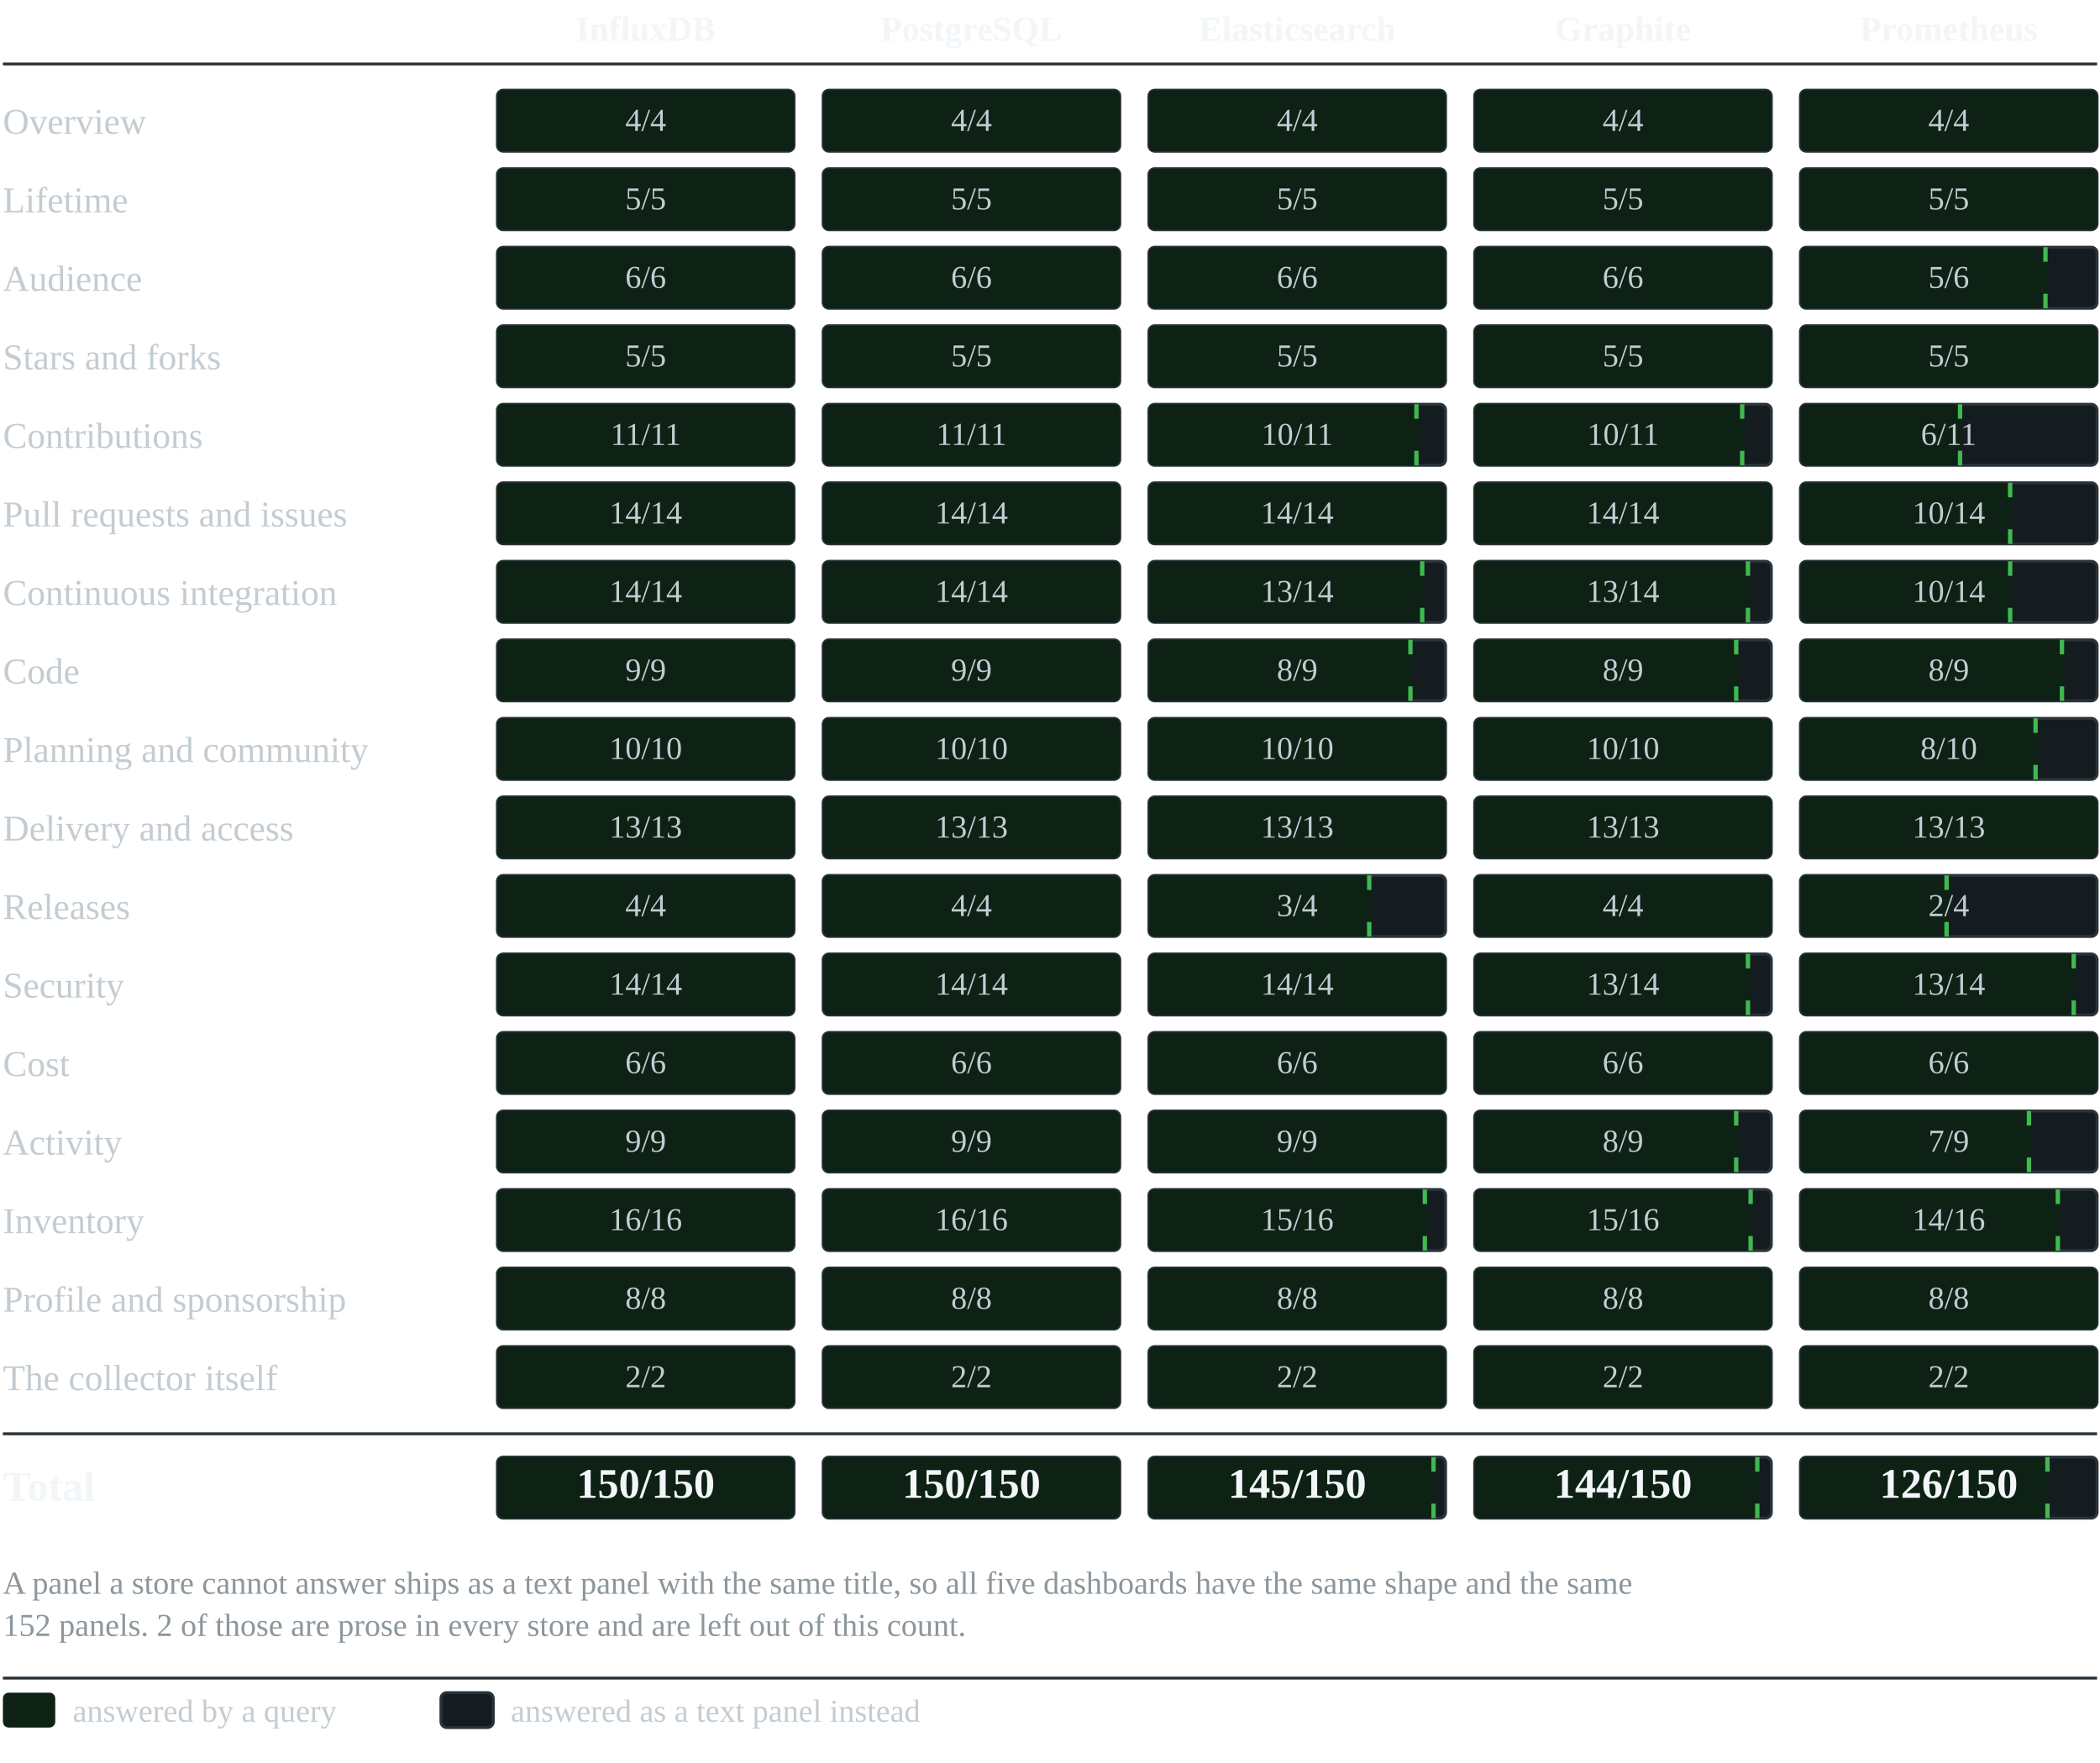
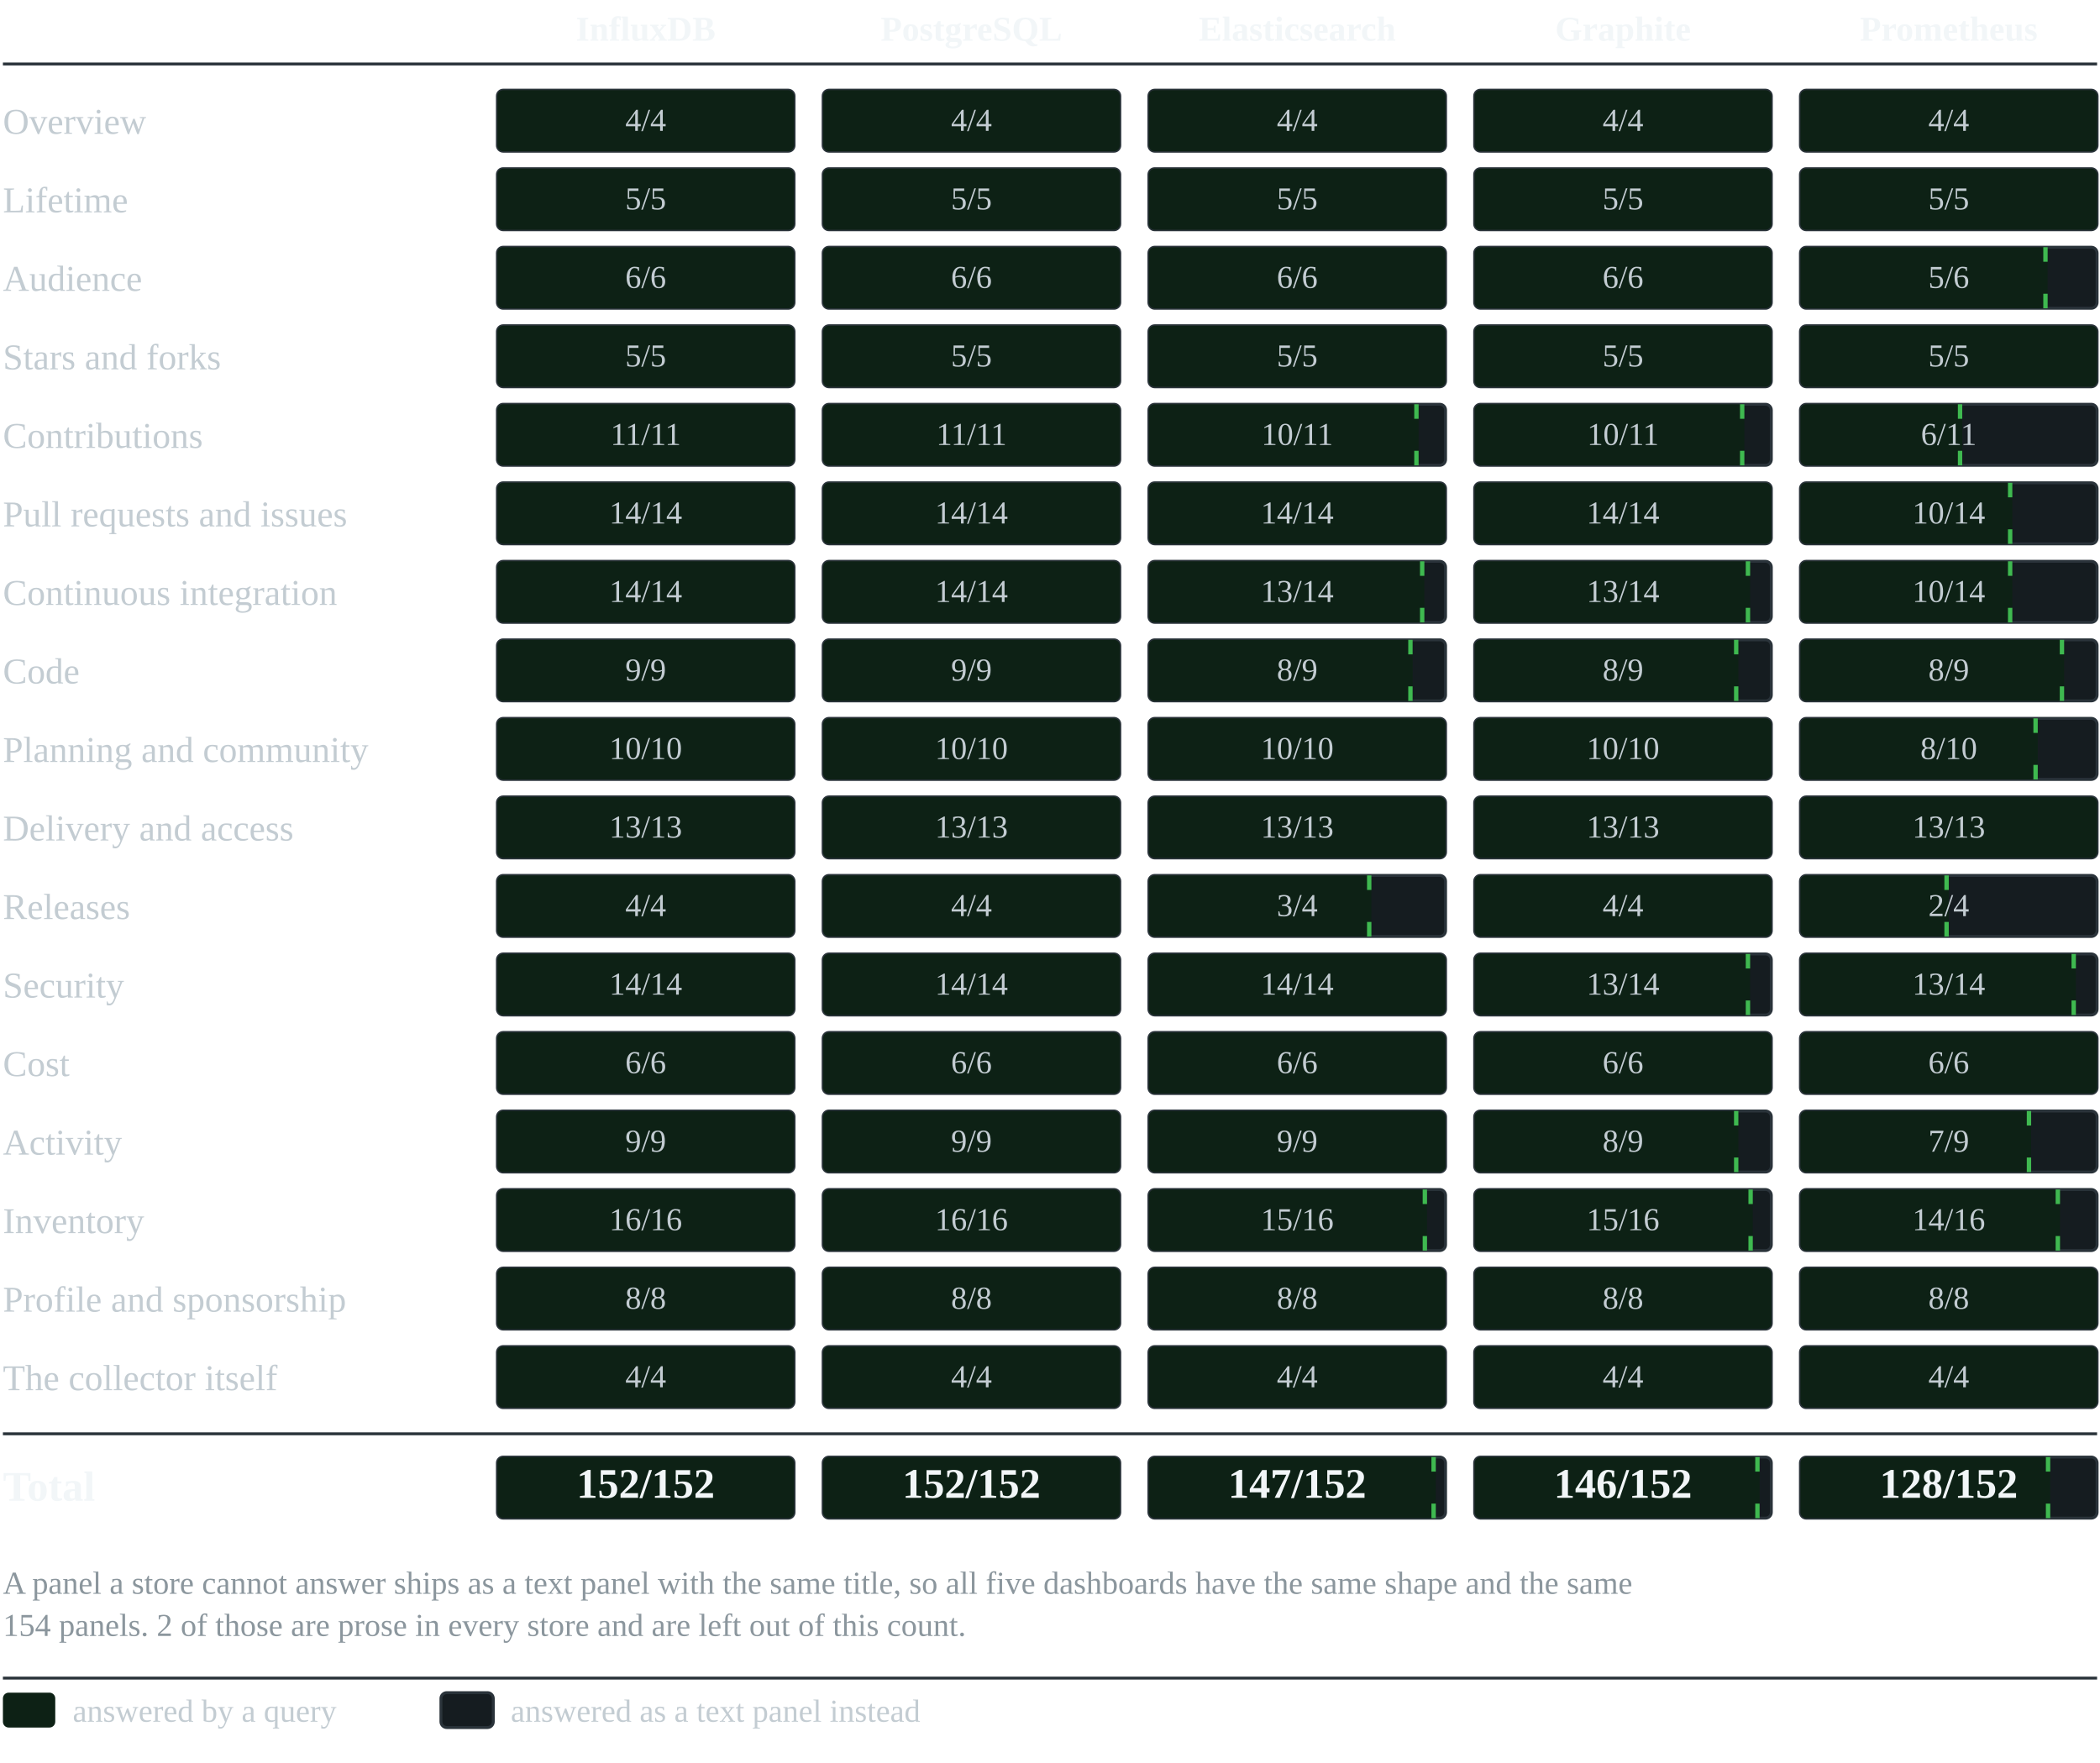
<svg xmlns="http://www.w3.org/2000/svg" class="gf" viewBox="-1 -1 722 606" role="img" aria-labelledby="gf-stores-en-wide-t gf-stores-en-wide-d">
  <style>.gf{font-family:var(--sl-font,ui-sans-serif,system-ui,sans-serif)}.gf text{fill:var(--rb-body,#c3ccd2);font-size:12.5px}.gf .gf-title{fill:var(--rb-heading,#f2f6f8);font-size:14.5px;font-weight:600}.gf .gf-col{fill:var(--rb-heading,#f2f6f8);font-size:12px;font-weight:600}.gf .gf-muted{fill:var(--rb-muted,#8b969d);font-size:11px}.gf .gf-small{font-size:11px}.gf .gf-count{font-size:26px;font-weight:700}.gf .gf-keep{fill:var(--rb-accent,#3fb950)}.gf .gf-add{fill:var(--rb-status-drop,#e0605c)}.gf .gf-box{fill:var(--rb-surface,#151c20);stroke:var(--rb-border,#2a333a);stroke-width:1}.gf .gf-cell-keep{fill:var(--rb-accent-soft,#0d2115);stroke:var(--rb-accent,#3fb950);stroke-width:1}.gf .gf-cell-add{fill:var(--rb-status-drop-soft,#2b1618);stroke:var(--rb-status-drop,#e0605c);stroke-width:1}.gf .gf-bar{fill:var(--rb-accent-soft,#0d2115)}.gf .gf-edge{fill:var(--rb-accent,#3fb950)}.gf .gf-rule{stroke:var(--rb-border,#2a333a);stroke-width:1}.gf .gf-line{stroke:var(--rb-muted,#8b969d);stroke-width:1;fill:none}.gf .gf-head{fill:var(--rb-muted,#8b969d)}</style>
  <text x="221" y="13" class="gf-col" text-anchor="middle">InfluxDB</text>
  <text x="333" y="13" class="gf-col" text-anchor="middle">PostgreSQL</text>
  <text x="445" y="13" class="gf-col" text-anchor="middle">Elasticsearch</text>
  <text x="557" y="13" class="gf-col" text-anchor="middle">Graphite</text>
  <text x="669" y="13" class="gf-col" text-anchor="middle">Prometheus</text>
  <line x1="0" y1="21" x2="720" y2="21" class="gf-rule" />
  <text x="0" y="45">Overview</text>
  <rect x="170" y="30" width="102" height="21" rx="2" class="gf-box" />
  <rect x="170" y="30" width="102" height="21" rx="2" class="gf-bar" />
  <text x="221" y="44" class="gf-small" text-anchor="middle">4/4</text>
  <rect x="282" y="30" width="102" height="21" rx="2" class="gf-box" />
  <rect x="282" y="30" width="102" height="21" rx="2" class="gf-bar" />
  <text x="333" y="44" class="gf-small" text-anchor="middle">4/4</text>
  <rect x="394" y="30" width="102" height="21" rx="2" class="gf-box" />
  <rect x="394" y="30" width="102" height="21" rx="2" class="gf-bar" />
  <text x="445" y="44" class="gf-small" text-anchor="middle">4/4</text>
  <rect x="506" y="30" width="102" height="21" rx="2" class="gf-box" />
  <rect x="506" y="30" width="102" height="21" rx="2" class="gf-bar" />
  <text x="557" y="44" class="gf-small" text-anchor="middle">4/4</text>
  <rect x="618" y="30" width="102" height="21" rx="2" class="gf-box" />
  <rect x="618" y="30" width="102" height="21" rx="2" class="gf-bar" />
  <text x="669" y="44" class="gf-small" text-anchor="middle">4/4</text>
  <text x="0" y="72">Lifetime</text>
  <rect x="170" y="57" width="102" height="21" rx="2" class="gf-box" />
  <rect x="170" y="57" width="102" height="21" rx="2" class="gf-bar" />
  <text x="221" y="71" class="gf-small" text-anchor="middle">5/5</text>
  <rect x="282" y="57" width="102" height="21" rx="2" class="gf-box" />
  <rect x="282" y="57" width="102" height="21" rx="2" class="gf-bar" />
  <text x="333" y="71" class="gf-small" text-anchor="middle">5/5</text>
  <rect x="394" y="57" width="102" height="21" rx="2" class="gf-box" />
  <rect x="394" y="57" width="102" height="21" rx="2" class="gf-bar" />
  <text x="445" y="71" class="gf-small" text-anchor="middle">5/5</text>
  <rect x="506" y="57" width="102" height="21" rx="2" class="gf-box" />
  <rect x="506" y="57" width="102" height="21" rx="2" class="gf-bar" />
  <text x="557" y="71" class="gf-small" text-anchor="middle">5/5</text>
  <rect x="618" y="57" width="102" height="21" rx="2" class="gf-box" />
  <rect x="618" y="57" width="102" height="21" rx="2" class="gf-bar" />
  <text x="669" y="71" class="gf-small" text-anchor="middle">5/5</text>
  <text x="0" y="99">Audience</text>
  <rect x="170" y="84" width="102" height="21" rx="2" class="gf-box" />
  <rect x="170" y="84" width="102" height="21" rx="2" class="gf-bar" />
  <text x="221" y="98" class="gf-small" text-anchor="middle">6/6</text>
  <rect x="282" y="84" width="102" height="21" rx="2" class="gf-box" />
  <rect x="282" y="84" width="102" height="21" rx="2" class="gf-bar" />
  <text x="333" y="98" class="gf-small" text-anchor="middle">6/6</text>
  <rect x="394" y="84" width="102" height="21" rx="2" class="gf-box" />
  <rect x="394" y="84" width="102" height="21" rx="2" class="gf-bar" />
  <text x="445" y="98" class="gf-small" text-anchor="middle">6/6</text>
  <rect x="506" y="84" width="102" height="21" rx="2" class="gf-box" />
  <rect x="506" y="84" width="102" height="21" rx="2" class="gf-bar" />
  <text x="557" y="98" class="gf-small" text-anchor="middle">6/6</text>
  <rect x="618" y="84" width="102" height="21" rx="2" class="gf-box" />
  <rect x="618" y="84" width="85" height="21" rx="2" class="gf-bar" />
  <rect x="701.5" y="84" width="1.5" height="5" rx="0" class="gf-edge" />
  <rect x="701.5" y="100" width="1.5" height="5" rx="0" class="gf-edge" />
  <text x="669" y="98" class="gf-small" text-anchor="middle">5/6</text>
  <text x="0" y="126">Stars and forks</text>
  <rect x="170" y="111" width="102" height="21" rx="2" class="gf-box" />
  <rect x="170" y="111" width="102" height="21" rx="2" class="gf-bar" />
  <text x="221" y="125" class="gf-small" text-anchor="middle">5/5</text>
  <rect x="282" y="111" width="102" height="21" rx="2" class="gf-box" />
  <rect x="282" y="111" width="102" height="21" rx="2" class="gf-bar" />
  <text x="333" y="125" class="gf-small" text-anchor="middle">5/5</text>
  <rect x="394" y="111" width="102" height="21" rx="2" class="gf-box" />
  <rect x="394" y="111" width="102" height="21" rx="2" class="gf-bar" />
  <text x="445" y="125" class="gf-small" text-anchor="middle">5/5</text>
  <rect x="506" y="111" width="102" height="21" rx="2" class="gf-box" />
  <rect x="506" y="111" width="102" height="21" rx="2" class="gf-bar" />
  <text x="557" y="125" class="gf-small" text-anchor="middle">5/5</text>
  <rect x="618" y="111" width="102" height="21" rx="2" class="gf-box" />
  <rect x="618" y="111" width="102" height="21" rx="2" class="gf-bar" />
  <text x="669" y="125" class="gf-small" text-anchor="middle">5/5</text>
  <text x="0" y="153">Contributions</text>
  <rect x="170" y="138" width="102" height="21" rx="2" class="gf-box" />
  <rect x="170" y="138" width="102" height="21" rx="2" class="gf-bar" />
  <text x="221" y="152" class="gf-small" text-anchor="middle">11/11</text>
  <rect x="282" y="138" width="102" height="21" rx="2" class="gf-box" />
  <rect x="282" y="138" width="102" height="21" rx="2" class="gf-bar" />
  <text x="333" y="152" class="gf-small" text-anchor="middle">11/11</text>
  <rect x="394" y="138" width="102" height="21" rx="2" class="gf-box" />
  <rect x="394" y="138" width="92.73" height="21" rx="2" class="gf-bar" />
  <rect x="485.23" y="138" width="1.5" height="5" rx="0" class="gf-edge" />
  <rect x="485.23" y="154" width="1.5" height="5" rx="0" class="gf-edge" />
  <text x="445" y="152" class="gf-small" text-anchor="middle">10/11</text>
  <rect x="506" y="138" width="102" height="21" rx="2" class="gf-box" />
  <rect x="506" y="138" width="92.73" height="21" rx="2" class="gf-bar" />
  <rect x="597.23" y="138" width="1.5" height="5" rx="0" class="gf-edge" />
  <rect x="597.23" y="154" width="1.5" height="5" rx="0" class="gf-edge" />
  <text x="557" y="152" class="gf-small" text-anchor="middle">10/11</text>
  <rect x="618" y="138" width="102" height="21" rx="2" class="gf-box" />
  <rect x="618" y="138" width="55.64" height="21" rx="2" class="gf-bar" />
  <rect x="672.14" y="138" width="1.5" height="5" rx="0" class="gf-edge" />
  <rect x="672.14" y="154" width="1.5" height="5" rx="0" class="gf-edge" />
  <text x="669" y="152" class="gf-small" text-anchor="middle">6/11</text>
  <text x="0" y="180">Pull requests and issues</text>
  <rect x="170" y="165" width="102" height="21" rx="2" class="gf-box" />
  <rect x="170" y="165" width="102" height="21" rx="2" class="gf-bar" />
  <text x="221" y="179" class="gf-small" text-anchor="middle">14/14</text>
  <rect x="282" y="165" width="102" height="21" rx="2" class="gf-box" />
  <rect x="282" y="165" width="102" height="21" rx="2" class="gf-bar" />
  <text x="333" y="179" class="gf-small" text-anchor="middle">14/14</text>
  <rect x="394" y="165" width="102" height="21" rx="2" class="gf-box" />
  <rect x="394" y="165" width="102" height="21" rx="2" class="gf-bar" />
  <text x="445" y="179" class="gf-small" text-anchor="middle">14/14</text>
  <rect x="506" y="165" width="102" height="21" rx="2" class="gf-box" />
  <rect x="506" y="165" width="102" height="21" rx="2" class="gf-bar" />
  <text x="557" y="179" class="gf-small" text-anchor="middle">14/14</text>
  <rect x="618" y="165" width="102" height="21" rx="2" class="gf-box" />
  <rect x="618" y="165" width="72.86" height="21" rx="2" class="gf-bar" />
  <rect x="689.36" y="165" width="1.5" height="5" rx="0" class="gf-edge" />
  <rect x="689.36" y="181" width="1.5" height="5" rx="0" class="gf-edge" />
  <text x="669" y="179" class="gf-small" text-anchor="middle">10/14</text>
  <text x="0" y="207">Continuous integration</text>
  <rect x="170" y="192" width="102" height="21" rx="2" class="gf-box" />
  <rect x="170" y="192" width="102" height="21" rx="2" class="gf-bar" />
  <text x="221" y="206" class="gf-small" text-anchor="middle">14/14</text>
  <rect x="282" y="192" width="102" height="21" rx="2" class="gf-box" />
  <rect x="282" y="192" width="102" height="21" rx="2" class="gf-bar" />
  <text x="333" y="206" class="gf-small" text-anchor="middle">14/14</text>
  <rect x="394" y="192" width="102" height="21" rx="2" class="gf-box" />
  <rect x="394" y="192" width="94.71" height="21" rx="2" class="gf-bar" />
  <rect x="487.21" y="192" width="1.5" height="5" rx="0" class="gf-edge" />
  <rect x="487.21" y="208" width="1.5" height="5" rx="0" class="gf-edge" />
  <text x="445" y="206" class="gf-small" text-anchor="middle">13/14</text>
  <rect x="506" y="192" width="102" height="21" rx="2" class="gf-box" />
  <rect x="506" y="192" width="94.71" height="21" rx="2" class="gf-bar" />
  <rect x="599.21" y="192" width="1.5" height="5" rx="0" class="gf-edge" />
  <rect x="599.21" y="208" width="1.5" height="5" rx="0" class="gf-edge" />
  <text x="557" y="206" class="gf-small" text-anchor="middle">13/14</text>
  <rect x="618" y="192" width="102" height="21" rx="2" class="gf-box" />
  <rect x="618" y="192" width="72.86" height="21" rx="2" class="gf-bar" />
  <rect x="689.36" y="192" width="1.5" height="5" rx="0" class="gf-edge" />
  <rect x="689.36" y="208" width="1.5" height="5" rx="0" class="gf-edge" />
  <text x="669" y="206" class="gf-small" text-anchor="middle">10/14</text>
  <text x="0" y="234">Code</text>
  <rect x="170" y="219" width="102" height="21" rx="2" class="gf-box" />
  <rect x="170" y="219" width="102" height="21" rx="2" class="gf-bar" />
  <text x="221" y="233" class="gf-small" text-anchor="middle">9/9</text>
  <rect x="282" y="219" width="102" height="21" rx="2" class="gf-box" />
  <rect x="282" y="219" width="102" height="21" rx="2" class="gf-bar" />
  <text x="333" y="233" class="gf-small" text-anchor="middle">9/9</text>
  <rect x="394" y="219" width="102" height="21" rx="2" class="gf-box" />
  <rect x="394" y="219" width="90.67" height="21" rx="2" class="gf-bar" />
  <rect x="483.17" y="219" width="1.5" height="5" rx="0" class="gf-edge" />
  <rect x="483.17" y="235" width="1.5" height="5" rx="0" class="gf-edge" />
  <text x="445" y="233" class="gf-small" text-anchor="middle">8/9</text>
  <rect x="506" y="219" width="102" height="21" rx="2" class="gf-box" />
  <rect x="506" y="219" width="90.67" height="21" rx="2" class="gf-bar" />
  <rect x="595.17" y="219" width="1.5" height="5" rx="0" class="gf-edge" />
  <rect x="595.17" y="235" width="1.5" height="5" rx="0" class="gf-edge" />
  <text x="557" y="233" class="gf-small" text-anchor="middle">8/9</text>
  <rect x="618" y="219" width="102" height="21" rx="2" class="gf-box" />
  <rect x="618" y="219" width="90.67" height="21" rx="2" class="gf-bar" />
  <rect x="707.17" y="219" width="1.5" height="5" rx="0" class="gf-edge" />
  <rect x="707.17" y="235" width="1.5" height="5" rx="0" class="gf-edge" />
  <text x="669" y="233" class="gf-small" text-anchor="middle">8/9</text>
  <text x="0" y="261">Planning and community</text>
  <rect x="170" y="246" width="102" height="21" rx="2" class="gf-box" />
  <rect x="170" y="246" width="102" height="21" rx="2" class="gf-bar" />
  <text x="221" y="260" class="gf-small" text-anchor="middle">10/10</text>
  <rect x="282" y="246" width="102" height="21" rx="2" class="gf-box" />
  <rect x="282" y="246" width="102" height="21" rx="2" class="gf-bar" />
  <text x="333" y="260" class="gf-small" text-anchor="middle">10/10</text>
  <rect x="394" y="246" width="102" height="21" rx="2" class="gf-box" />
  <rect x="394" y="246" width="102" height="21" rx="2" class="gf-bar" />
  <text x="445" y="260" class="gf-small" text-anchor="middle">10/10</text>
  <rect x="506" y="246" width="102" height="21" rx="2" class="gf-box" />
  <rect x="506" y="246" width="102" height="21" rx="2" class="gf-bar" />
  <text x="557" y="260" class="gf-small" text-anchor="middle">10/10</text>
  <rect x="618" y="246" width="102" height="21" rx="2" class="gf-box" />
  <rect x="618" y="246" width="81.6" height="21" rx="2" class="gf-bar" />
  <rect x="698.1" y="246" width="1.5" height="5" rx="0" class="gf-edge" />
  <rect x="698.1" y="262" width="1.5" height="5" rx="0" class="gf-edge" />
  <text x="669" y="260" class="gf-small" text-anchor="middle">8/10</text>
  <text x="0" y="288">Delivery and access</text>
  <rect x="170" y="273" width="102" height="21" rx="2" class="gf-box" />
  <rect x="170" y="273" width="102" height="21" rx="2" class="gf-bar" />
  <text x="221" y="287" class="gf-small" text-anchor="middle">13/13</text>
  <rect x="282" y="273" width="102" height="21" rx="2" class="gf-box" />
  <rect x="282" y="273" width="102" height="21" rx="2" class="gf-bar" />
  <text x="333" y="287" class="gf-small" text-anchor="middle">13/13</text>
  <rect x="394" y="273" width="102" height="21" rx="2" class="gf-box" />
  <rect x="394" y="273" width="102" height="21" rx="2" class="gf-bar" />
  <text x="445" y="287" class="gf-small" text-anchor="middle">13/13</text>
  <rect x="506" y="273" width="102" height="21" rx="2" class="gf-box" />
  <rect x="506" y="273" width="102" height="21" rx="2" class="gf-bar" />
  <text x="557" y="287" class="gf-small" text-anchor="middle">13/13</text>
  <rect x="618" y="273" width="102" height="21" rx="2" class="gf-box" />
  <rect x="618" y="273" width="102" height="21" rx="2" class="gf-bar" />
  <text x="669" y="287" class="gf-small" text-anchor="middle">13/13</text>
  <text x="0" y="315">Releases</text>
  <rect x="170" y="300" width="102" height="21" rx="2" class="gf-box" />
  <rect x="170" y="300" width="102" height="21" rx="2" class="gf-bar" />
  <text x="221" y="314" class="gf-small" text-anchor="middle">4/4</text>
  <rect x="282" y="300" width="102" height="21" rx="2" class="gf-box" />
  <rect x="282" y="300" width="102" height="21" rx="2" class="gf-bar" />
  <text x="333" y="314" class="gf-small" text-anchor="middle">4/4</text>
  <rect x="394" y="300" width="102" height="21" rx="2" class="gf-box" />
  <rect x="394" y="300" width="76.5" height="21" rx="2" class="gf-bar" />
  <rect x="469" y="300" width="1.5" height="5" rx="0" class="gf-edge" />
  <rect x="469" y="316" width="1.5" height="5" rx="0" class="gf-edge" />
  <text x="445" y="314" class="gf-small" text-anchor="middle">3/4</text>
  <rect x="506" y="300" width="102" height="21" rx="2" class="gf-box" />
  <rect x="506" y="300" width="102" height="21" rx="2" class="gf-bar" />
  <text x="557" y="314" class="gf-small" text-anchor="middle">4/4</text>
  <rect x="618" y="300" width="102" height="21" rx="2" class="gf-box" />
  <rect x="618" y="300" width="51" height="21" rx="2" class="gf-bar" />
  <rect x="667.5" y="300" width="1.5" height="5" rx="0" class="gf-edge" />
  <rect x="667.5" y="316" width="1.5" height="5" rx="0" class="gf-edge" />
  <text x="669" y="314" class="gf-small" text-anchor="middle">2/4</text>
  <text x="0" y="342">Security</text>
  <rect x="170" y="327" width="102" height="21" rx="2" class="gf-box" />
  <rect x="170" y="327" width="102" height="21" rx="2" class="gf-bar" />
  <text x="221" y="341" class="gf-small" text-anchor="middle">14/14</text>
  <rect x="282" y="327" width="102" height="21" rx="2" class="gf-box" />
  <rect x="282" y="327" width="102" height="21" rx="2" class="gf-bar" />
  <text x="333" y="341" class="gf-small" text-anchor="middle">14/14</text>
  <rect x="394" y="327" width="102" height="21" rx="2" class="gf-box" />
  <rect x="394" y="327" width="102" height="21" rx="2" class="gf-bar" />
  <text x="445" y="341" class="gf-small" text-anchor="middle">14/14</text>
  <rect x="506" y="327" width="102" height="21" rx="2" class="gf-box" />
  <rect x="506" y="327" width="94.71" height="21" rx="2" class="gf-bar" />
  <rect x="599.21" y="327" width="1.5" height="5" rx="0" class="gf-edge" />
  <rect x="599.21" y="343" width="1.5" height="5" rx="0" class="gf-edge" />
  <text x="557" y="341" class="gf-small" text-anchor="middle">13/14</text>
  <rect x="618" y="327" width="102" height="21" rx="2" class="gf-box" />
  <rect x="618" y="327" width="94.71" height="21" rx="2" class="gf-bar" />
  <rect x="711.21" y="327" width="1.5" height="5" rx="0" class="gf-edge" />
  <rect x="711.21" y="343" width="1.5" height="5" rx="0" class="gf-edge" />
  <text x="669" y="341" class="gf-small" text-anchor="middle">13/14</text>
  <text x="0" y="369">Cost</text>
  <rect x="170" y="354" width="102" height="21" rx="2" class="gf-box" />
  <rect x="170" y="354" width="102" height="21" rx="2" class="gf-bar" />
  <text x="221" y="368" class="gf-small" text-anchor="middle">6/6</text>
  <rect x="282" y="354" width="102" height="21" rx="2" class="gf-box" />
  <rect x="282" y="354" width="102" height="21" rx="2" class="gf-bar" />
  <text x="333" y="368" class="gf-small" text-anchor="middle">6/6</text>
  <rect x="394" y="354" width="102" height="21" rx="2" class="gf-box" />
  <rect x="394" y="354" width="102" height="21" rx="2" class="gf-bar" />
  <text x="445" y="368" class="gf-small" text-anchor="middle">6/6</text>
  <rect x="506" y="354" width="102" height="21" rx="2" class="gf-box" />
  <rect x="506" y="354" width="102" height="21" rx="2" class="gf-bar" />
  <text x="557" y="368" class="gf-small" text-anchor="middle">6/6</text>
  <rect x="618" y="354" width="102" height="21" rx="2" class="gf-box" />
  <rect x="618" y="354" width="102" height="21" rx="2" class="gf-bar" />
  <text x="669" y="368" class="gf-small" text-anchor="middle">6/6</text>
  <text x="0" y="396">Activity</text>
  <rect x="170" y="381" width="102" height="21" rx="2" class="gf-box" />
  <rect x="170" y="381" width="102" height="21" rx="2" class="gf-bar" />
  <text x="221" y="395" class="gf-small" text-anchor="middle">9/9</text>
  <rect x="282" y="381" width="102" height="21" rx="2" class="gf-box" />
  <rect x="282" y="381" width="102" height="21" rx="2" class="gf-bar" />
  <text x="333" y="395" class="gf-small" text-anchor="middle">9/9</text>
  <rect x="394" y="381" width="102" height="21" rx="2" class="gf-box" />
  <rect x="394" y="381" width="102" height="21" rx="2" class="gf-bar" />
  <text x="445" y="395" class="gf-small" text-anchor="middle">9/9</text>
  <rect x="506" y="381" width="102" height="21" rx="2" class="gf-box" />
  <rect x="506" y="381" width="90.67" height="21" rx="2" class="gf-bar" />
  <rect x="595.17" y="381" width="1.5" height="5" rx="0" class="gf-edge" />
  <rect x="595.17" y="397" width="1.5" height="5" rx="0" class="gf-edge" />
  <text x="557" y="395" class="gf-small" text-anchor="middle">8/9</text>
  <rect x="618" y="381" width="102" height="21" rx="2" class="gf-box" />
  <rect x="618" y="381" width="79.33" height="21" rx="2" class="gf-bar" />
  <rect x="695.83" y="381" width="1.5" height="5" rx="0" class="gf-edge" />
  <rect x="695.83" y="397" width="1.5" height="5" rx="0" class="gf-edge" />
  <text x="669" y="395" class="gf-small" text-anchor="middle">7/9</text>
  <text x="0" y="423">Inventory</text>
  <rect x="170" y="408" width="102" height="21" rx="2" class="gf-box" />
  <rect x="170" y="408" width="102" height="21" rx="2" class="gf-bar" />
  <text x="221" y="422" class="gf-small" text-anchor="middle">16/16</text>
  <rect x="282" y="408" width="102" height="21" rx="2" class="gf-box" />
  <rect x="282" y="408" width="102" height="21" rx="2" class="gf-bar" />
  <text x="333" y="422" class="gf-small" text-anchor="middle">16/16</text>
  <rect x="394" y="408" width="102" height="21" rx="2" class="gf-box" />
  <rect x="394" y="408" width="95.63" height="21" rx="2" class="gf-bar" />
  <rect x="488.13" y="408" width="1.5" height="5" rx="0" class="gf-edge" />
  <rect x="488.13" y="424" width="1.5" height="5" rx="0" class="gf-edge" />
  <text x="445" y="422" class="gf-small" text-anchor="middle">15/16</text>
  <rect x="506" y="408" width="102" height="21" rx="2" class="gf-box" />
  <rect x="506" y="408" width="95.63" height="21" rx="2" class="gf-bar" />
  <rect x="600.13" y="408" width="1.5" height="5" rx="0" class="gf-edge" />
  <rect x="600.13" y="424" width="1.5" height="5" rx="0" class="gf-edge" />
  <text x="557" y="422" class="gf-small" text-anchor="middle">15/16</text>
  <rect x="618" y="408" width="102" height="21" rx="2" class="gf-box" />
  <rect x="618" y="408" width="89.25" height="21" rx="2" class="gf-bar" />
  <rect x="705.75" y="408" width="1.5" height="5" rx="0" class="gf-edge" />
  <rect x="705.75" y="424" width="1.5" height="5" rx="0" class="gf-edge" />
  <text x="669" y="422" class="gf-small" text-anchor="middle">14/16</text>
  <text x="0" y="450">Profile and sponsorship</text>
  <rect x="170" y="435" width="102" height="21" rx="2" class="gf-box" />
  <rect x="170" y="435" width="102" height="21" rx="2" class="gf-bar" />
  <text x="221" y="449" class="gf-small" text-anchor="middle">8/8</text>
  <rect x="282" y="435" width="102" height="21" rx="2" class="gf-box" />
  <rect x="282" y="435" width="102" height="21" rx="2" class="gf-bar" />
  <text x="333" y="449" class="gf-small" text-anchor="middle">8/8</text>
  <rect x="394" y="435" width="102" height="21" rx="2" class="gf-box" />
  <rect x="394" y="435" width="102" height="21" rx="2" class="gf-bar" />
  <text x="445" y="449" class="gf-small" text-anchor="middle">8/8</text>
  <rect x="506" y="435" width="102" height="21" rx="2" class="gf-box" />
  <rect x="506" y="435" width="102" height="21" rx="2" class="gf-bar" />
  <text x="557" y="449" class="gf-small" text-anchor="middle">8/8</text>
  <rect x="618" y="435" width="102" height="21" rx="2" class="gf-box" />
  <rect x="618" y="435" width="102" height="21" rx="2" class="gf-bar" />
  <text x="669" y="449" class="gf-small" text-anchor="middle">8/8</text>
  <text x="0" y="477">The collector itself</text>
  <rect x="170" y="462" width="102" height="21" rx="2" class="gf-box" />
  <rect x="170" y="462" width="102" height="21" rx="2" class="gf-bar" />
-   <text x="221" y="476" class="gf-small" text-anchor="middle">2/2</text>
+   <text x="221" y="476" class="gf-small" text-anchor="middle">4/4</text>
  <rect x="282" y="462" width="102" height="21" rx="2" class="gf-box" />
  <rect x="282" y="462" width="102" height="21" rx="2" class="gf-bar" />
-   <text x="333" y="476" class="gf-small" text-anchor="middle">2/2</text>
+   <text x="333" y="476" class="gf-small" text-anchor="middle">4/4</text>
  <rect x="394" y="462" width="102" height="21" rx="2" class="gf-box" />
  <rect x="394" y="462" width="102" height="21" rx="2" class="gf-bar" />
-   <text x="445" y="476" class="gf-small" text-anchor="middle">2/2</text>
+   <text x="445" y="476" class="gf-small" text-anchor="middle">4/4</text>
  <rect x="506" y="462" width="102" height="21" rx="2" class="gf-box" />
  <rect x="506" y="462" width="102" height="21" rx="2" class="gf-bar" />
-   <text x="557" y="476" class="gf-small" text-anchor="middle">2/2</text>
+   <text x="557" y="476" class="gf-small" text-anchor="middle">4/4</text>
  <rect x="618" y="462" width="102" height="21" rx="2" class="gf-box" />
  <rect x="618" y="462" width="102" height="21" rx="2" class="gf-bar" />
-   <text x="669" y="476" class="gf-small" text-anchor="middle">2/2</text>
+   <text x="669" y="476" class="gf-small" text-anchor="middle">4/4</text>
  <line x1="0" y1="492" x2="720" y2="492" class="gf-rule" />
  <text x="0" y="515" class="gf-title">Total</text>
  <rect x="170" y="500" width="102" height="21" rx="2" class="gf-box" />
  <rect x="170" y="500" width="102" height="21" rx="2" class="gf-bar" />
-   <text x="221" y="514" class="gf-title" text-anchor="middle">150/150</text>
+   <text x="221" y="514" class="gf-title" text-anchor="middle">152/152</text>
  <rect x="282" y="500" width="102" height="21" rx="2" class="gf-box" />
  <rect x="282" y="500" width="102" height="21" rx="2" class="gf-bar" />
-   <text x="333" y="514" class="gf-title" text-anchor="middle">150/150</text>
+   <text x="333" y="514" class="gf-title" text-anchor="middle">152/152</text>
  <rect x="394" y="500" width="102" height="21" rx="2" class="gf-box" />
-   <rect x="394" y="500" width="98.6" height="21" rx="2" class="gf-bar" />
-   <rect x="491.1" y="500" width="1.5" height="5" rx="0" class="gf-edge" />
-   <rect x="491.1" y="516" width="1.5" height="5" rx="0" class="gf-edge" />
-   <text x="445" y="514" class="gf-title" text-anchor="middle">145/150</text>
+   <rect x="394" y="500" width="98.64" height="21" rx="2" class="gf-bar" />
+   <rect x="491.14" y="500" width="1.5" height="5" rx="0" class="gf-edge" />
+   <rect x="491.14" y="516" width="1.5" height="5" rx="0" class="gf-edge" />
+   <text x="445" y="514" class="gf-title" text-anchor="middle">147/152</text>
  <rect x="506" y="500" width="102" height="21" rx="2" class="gf-box" />
-   <rect x="506" y="500" width="97.92" height="21" rx="2" class="gf-bar" />
-   <rect x="602.42" y="500" width="1.5" height="5" rx="0" class="gf-edge" />
-   <rect x="602.42" y="516" width="1.5" height="5" rx="0" class="gf-edge" />
-   <text x="557" y="514" class="gf-title" text-anchor="middle">144/150</text>
+   <rect x="506" y="500" width="97.97" height="21" rx="2" class="gf-bar" />
+   <rect x="602.47" y="500" width="1.5" height="5" rx="0" class="gf-edge" />
+   <rect x="602.47" y="516" width="1.5" height="5" rx="0" class="gf-edge" />
+   <text x="557" y="514" class="gf-title" text-anchor="middle">146/152</text>
  <rect x="618" y="500" width="102" height="21" rx="2" class="gf-box" />
-   <rect x="618" y="500" width="85.68" height="21" rx="2" class="gf-bar" />
-   <rect x="702.18" y="500" width="1.5" height="5" rx="0" class="gf-edge" />
-   <rect x="702.18" y="516" width="1.5" height="5" rx="0" class="gf-edge" />
-   <text x="669" y="514" class="gf-title" text-anchor="middle">126/150</text>
+   <rect x="618" y="500" width="85.89" height="21" rx="2" class="gf-bar" />
+   <rect x="702.39" y="500" width="1.5" height="5" rx="0" class="gf-edge" />
+   <rect x="702.39" y="516" width="1.5" height="5" rx="0" class="gf-edge" />
+   <text x="669" y="514" class="gf-title" text-anchor="middle">128/152</text>
  <text x="0" y="547" class="gf-muted">A panel a store cannot answer ships as a text panel with the same title, so all five dashboards have the same shape and the same</text>
-   <text x="0" y="561.5" class="gf-muted">152 panels. 2 of those are prose in every store and are left out of this count.</text>
+   <text x="0" y="561.5" class="gf-muted">154 panels. 2 of those are prose in every store and are left out of this count.</text>
  <line x1="0" y1="576" x2="720" y2="576" class="gf-rule" />
  <rect x="0" y="581" width="18" height="12" rx="2" class="gf-bar" />
  <text x="24" y="591" class="gf-small">answered by a query</text>
  <rect x="150.6" y="581" width="18" height="12" rx="2" class="gf-box" />
  <text x="174.6" y="591" class="gf-small">answered as a text panel instead</text>
</svg>
